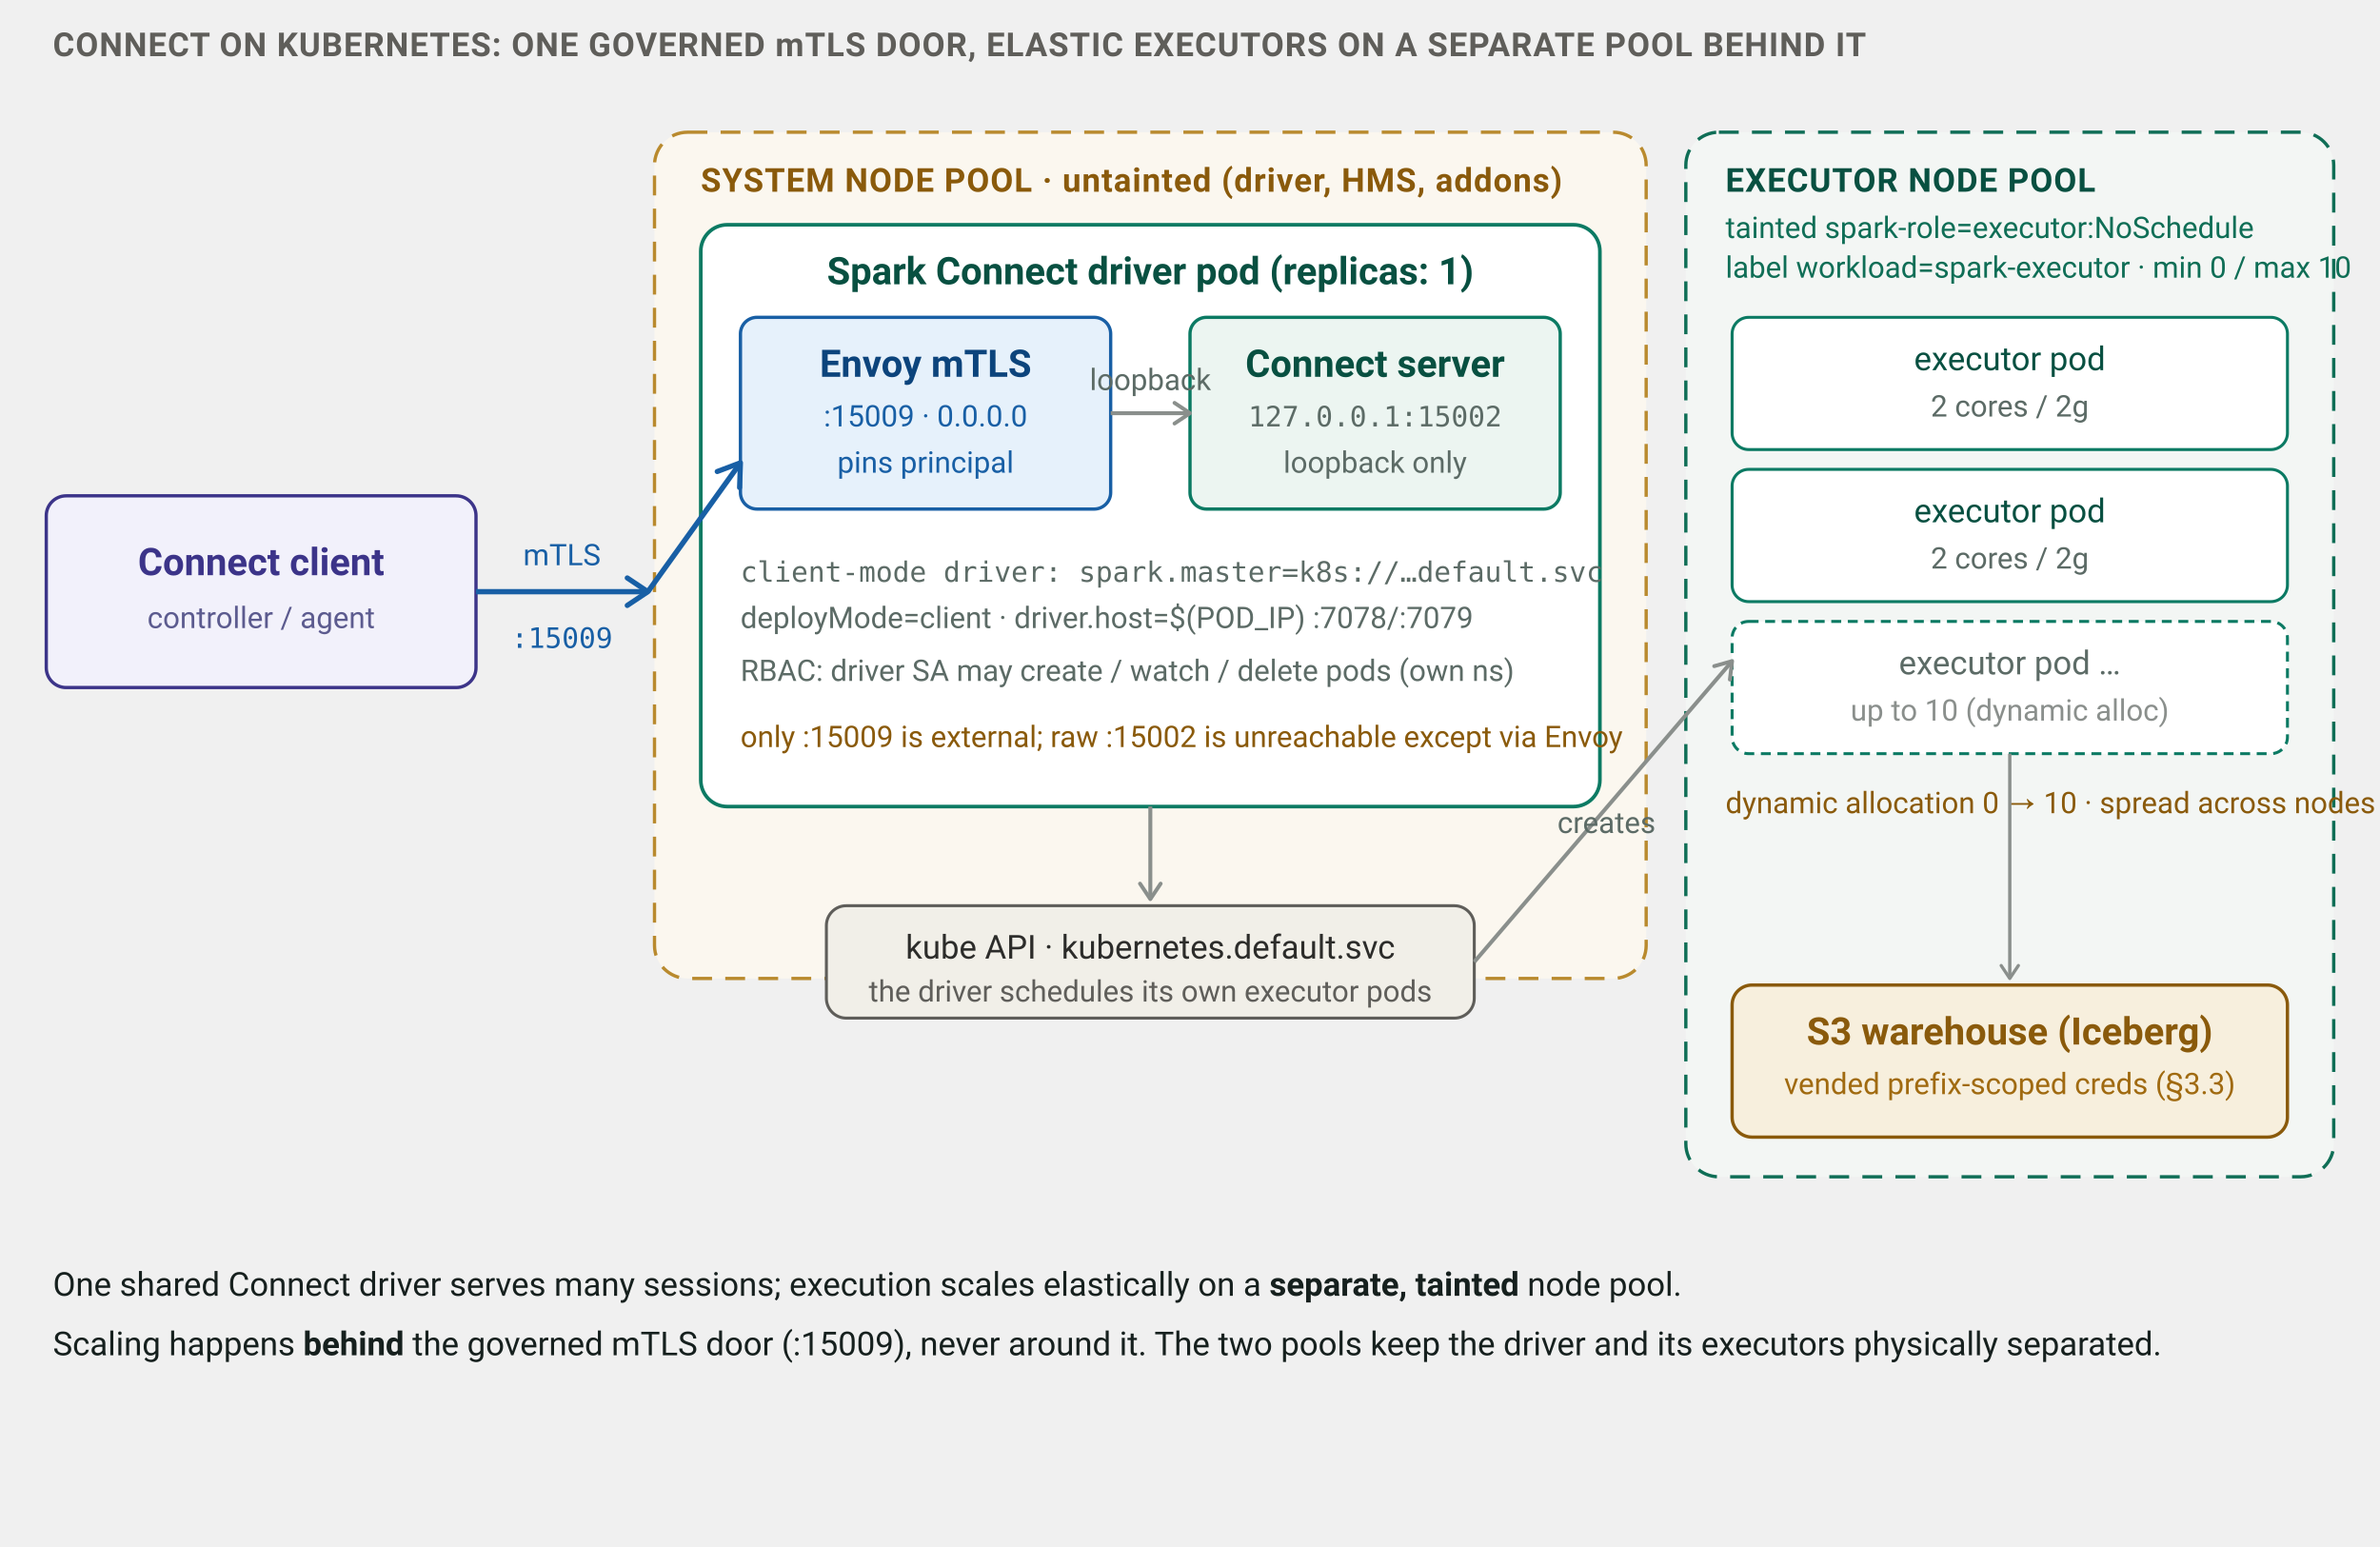
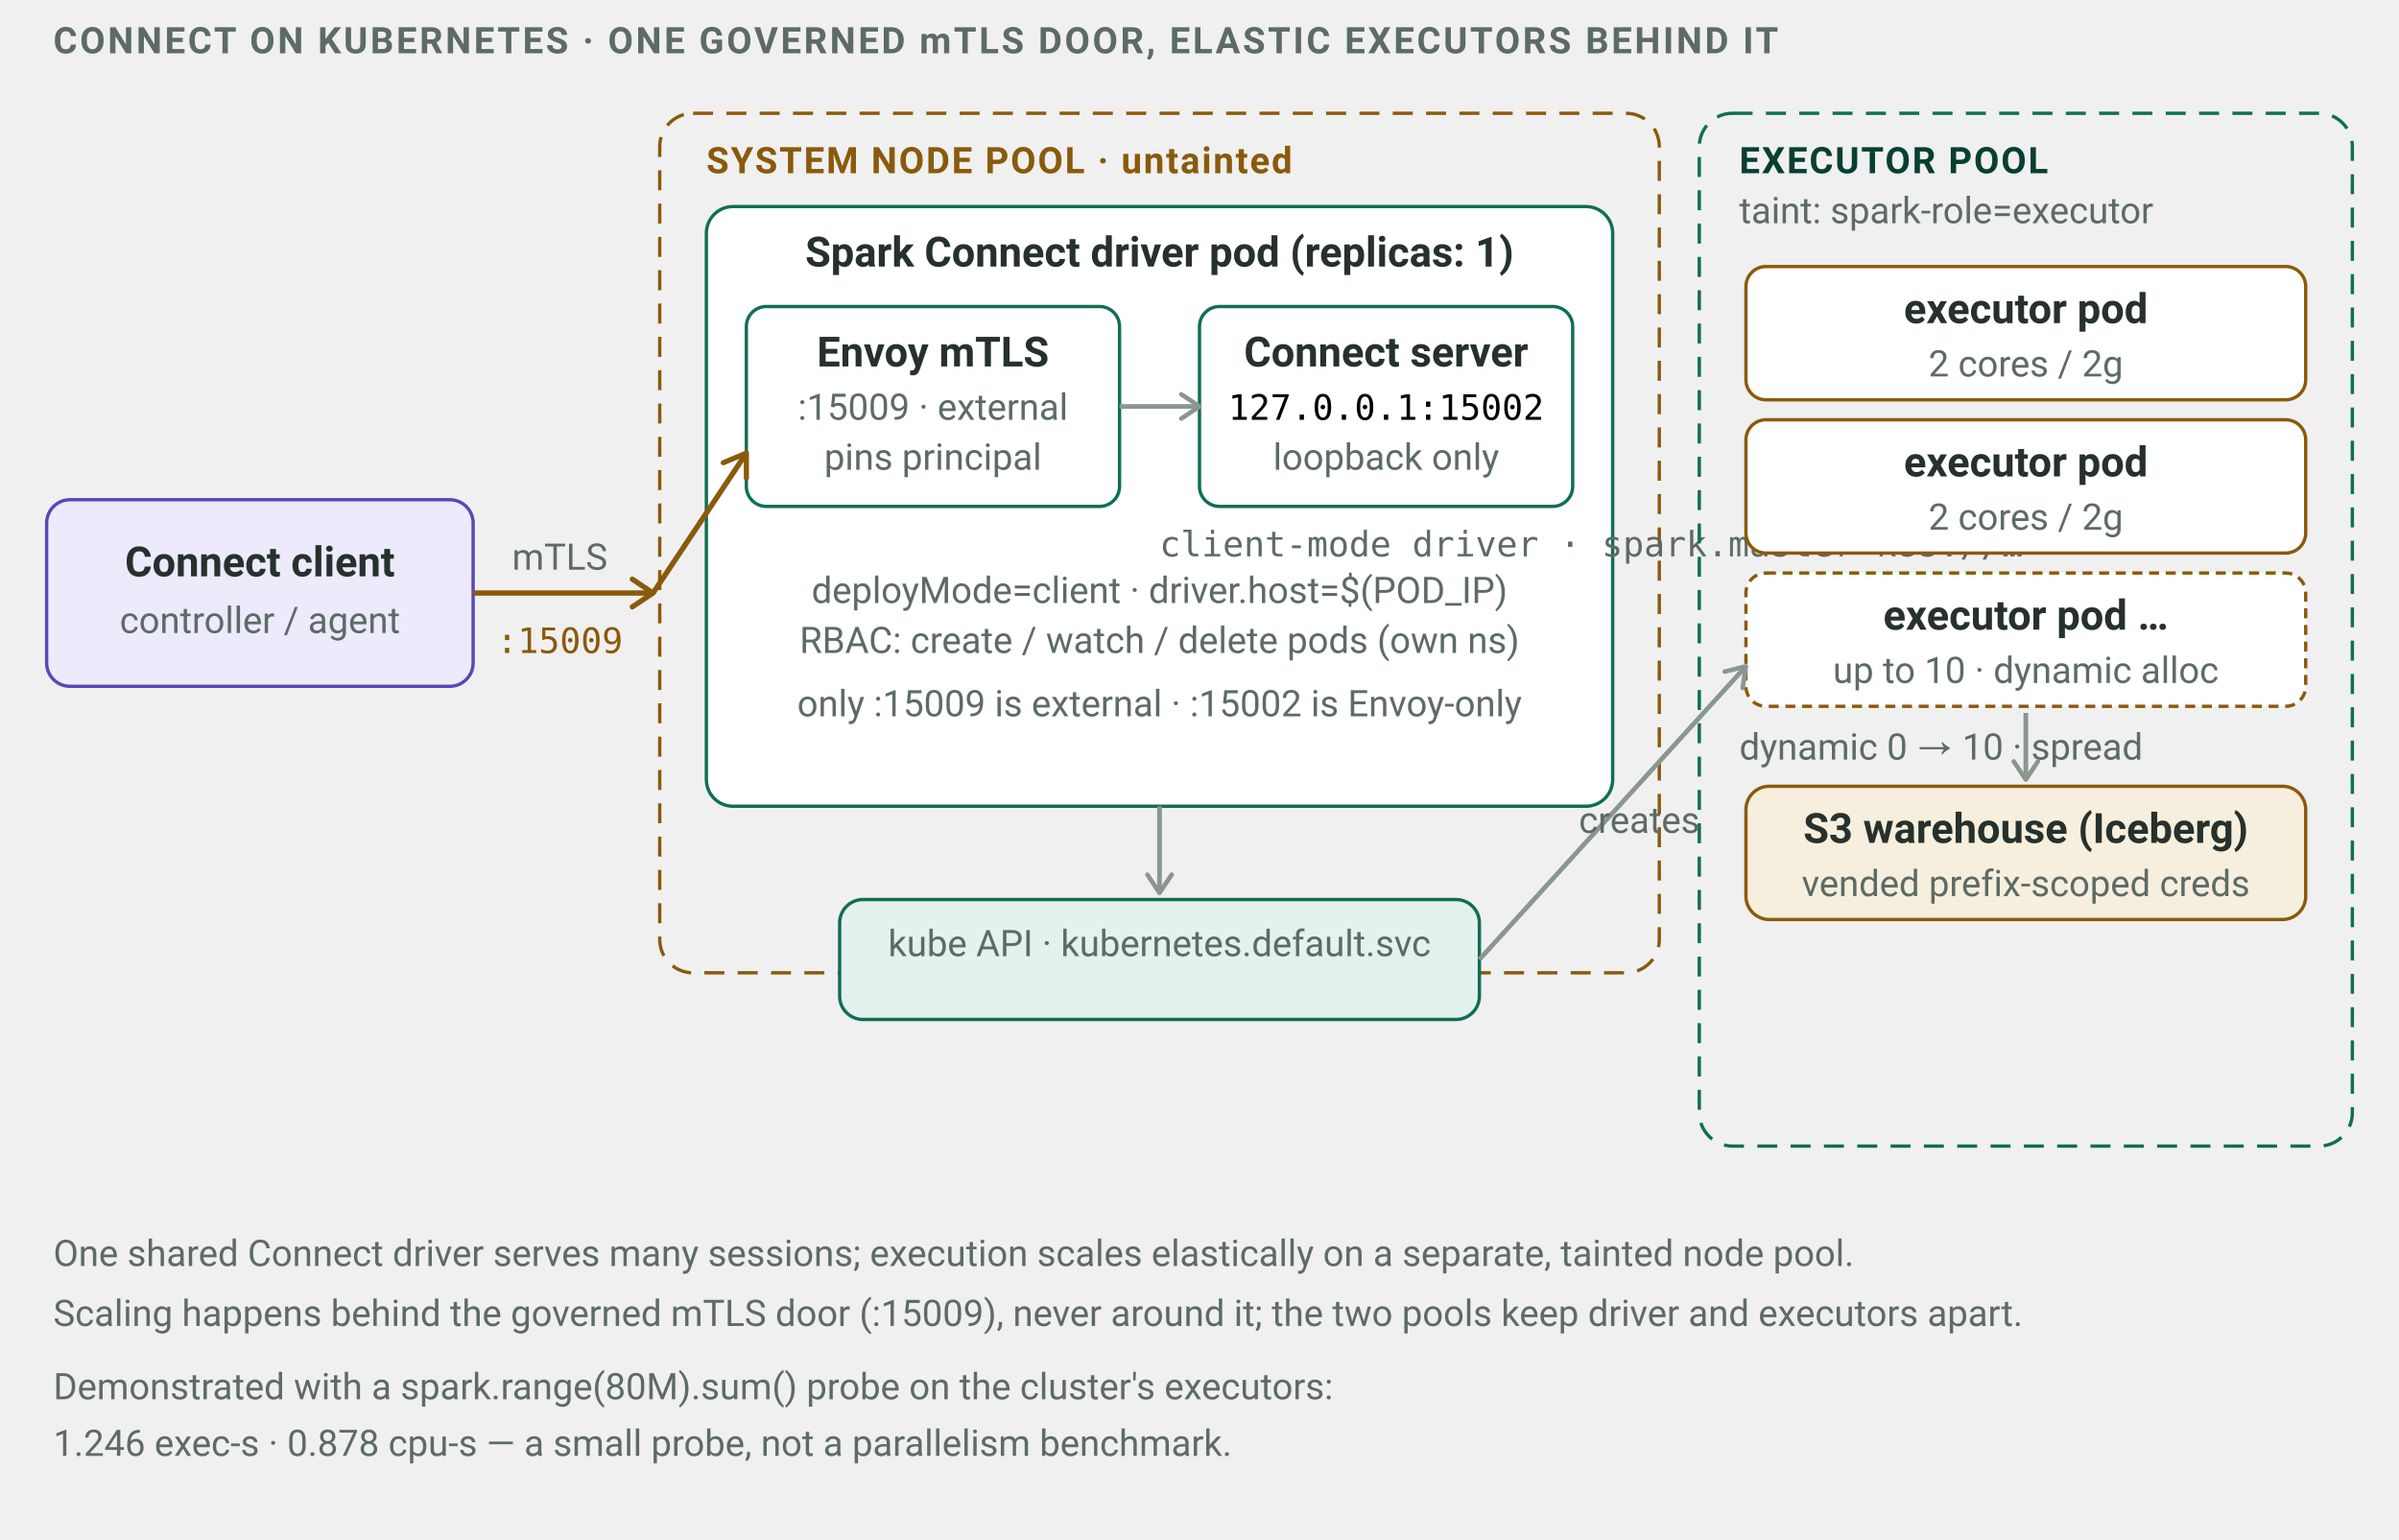
- <svg xmlns="http://www.w3.org/2000/svg" width="100%" viewBox="0 0 720 468" role="img" font-family="ui-sans-serif, system-ui, sans-serif">
+ <svg xmlns="http://www.w3.org/2000/svg" width="100%" viewBox="0 0 720 462" role="img" font-family="ui-sans-serif, system-ui, sans-serif">
  <style>
  text{font-family:ui-sans-serif,system-ui,-apple-system,"Segoe UI",Roboto,Helvetica,Arial,sans-serif}
-   .lab{font-size:10px;font-weight:600;letter-spacing:.03em}
-   .th{font-size:11.5px;font-weight:600}.ts{font-size:10px}.tn{font-size:9px}
-   .mono{font-family:ui-monospace,"SF Mono",Menlo,Consolas,monospace;font-size:8.5px}
+   .kick{font-size:11px;font-weight:700;letter-spacing:.07em;fill:#5d6b66}
+   .h{font-size:12.5px;font-weight:600;fill:#26312e}
+   .sub{font-size:11px;fill:#5d6b66}
+   .mono{font-family:ui-monospace,SFMono-Regular,Menlo,Consolas,monospace;font-size:10.5px}
+   .arr{stroke:#8a9690;stroke-width:1.4;fill:none}
+   .z{font-size:11px;font-weight:700;letter-spacing:.05em}
+   .purp rect{fill:#eceafb;stroke:#534ab7;stroke-width:1}
+   .teal rect{fill:#e3f2ec;stroke:#0f6e56;stroke-width:1}
+   .am rect{fill:#f7efdd;stroke:#8a5a0b;stroke-width:1}
+   .white rect{fill:#ffffff;stroke:#0f6e56;stroke-width:1}
+   .node rect{fill:#ffffff;stroke:#8a5a0b;stroke-width:1}
</style>
  <defs>
    <marker id="ar" viewBox="0 0 10 10" refX="8" refY="5" markerWidth="6.5" markerHeight="6.5" orient="auto-start-reverse">
-       <path d="M2 1L8 5L2 9" fill="none" stroke="context-stroke" stroke-width="1.5" stroke-linecap="round" stroke-linejoin="round" />
+       <path d="M2 1 L8 5 L2 9" fill="none" stroke="context-stroke" stroke-width="1.5" stroke-linecap="round" stroke-linejoin="round" />
    </marker>
  </defs>
-   <text x="16" y="17" class="lab" fill="#5F5E5A">CONNECT ON KUBERNETES: ONE GOVERNED mTLS DOOR, ELASTIC EXECUTORS ON A SEPARATE POOL BEHIND IT</text>
-   <rect x="14" y="150" width="130" height="58" rx="6" fill="#F2F1FB" stroke="#3C3489" stroke-width="1" />
-   <text x="79" y="174" class="th" text-anchor="middle" fill="#3C3489">Connect client</text>
-   <text x="79" y="190" class="tn" text-anchor="middle" fill="#5c5b8f">controller / agent</text>
-   <line x1="144" y1="179" x2="196" y2="179" stroke="#185FA5" stroke-width="1.6" marker-end="url(#ar)" />
-   <text x="170" y="171" class="tn" fill="#185FA5" text-anchor="middle">mTLS</text>
-   <text x="170" y="196" class="mono" fill="#185FA5" text-anchor="middle">:15009</text>
-   <rect x="198" y="40" width="300" height="256" rx="10" fill="#FBF7EF" stroke="#B98A2E" stroke-width="1" stroke-dasharray="6 4" />
-   <text x="212" y="58" class="lab" fill="#8a5a0b">SYSTEM NODE POOL · untainted (driver, HMS, addons)</text>
-   <rect x="212" y="68" width="272" height="176" rx="8" fill="#fff" stroke="#0b7a63" stroke-width="1.1" />
-   <text x="348" y="86" class="th" text-anchor="middle" fill="#085041">Spark Connect driver pod (replicas: 1)</text>
-   <rect x="224" y="96" width="112" height="58" rx="5" fill="#E6F1FB" stroke="#185FA5" stroke-width="1" />
-   <text x="280" y="114" class="th" text-anchor="middle" fill="#0C447C">Envoy mTLS</text>
-   <text x="280" y="129" class="tn" text-anchor="middle" fill="#185FA5">:15009 · 0.0.0.0</text>
-   <text x="280" y="143" class="tn" text-anchor="middle" fill="#185FA5">pins principal</text>
-   <rect x="360" y="96" width="112" height="58" rx="5" fill="#ECF5F1" stroke="#0b7a63" stroke-width="1" />
-   <text x="416" y="114" class="th" text-anchor="middle" fill="#085041">Connect server</text>
-   <text x="416" y="129" class="mono" text-anchor="middle" fill="#5c6b66">127.0.0.1:15002</text>
-   <text x="416" y="143" class="tn" text-anchor="middle" fill="#5c6b66">loopback only</text>
-   <line x1="336" y1="125" x2="360" y2="125" stroke="#8a8f8c" stroke-width="1.2" marker-end="url(#ar)" />
-   <text x="348" y="118" class="tn" fill="#5c6b66" text-anchor="middle">loopback</text>
-   <text x="224" y="176" class="mono" fill="#5c6b66">client-mode driver: spark.master=k8s://…default.svc</text>
-   <text x="224" y="190" class="tn" fill="#5c6b66">deployMode=client · driver.host=$(POD_IP) :7078/:7079</text>
-   <text x="224" y="206" class="tn" fill="#5c6b66">RBAC: driver SA may create / watch / delete pods (own ns)</text>
-   <text x="224" y="226" class="tn" fill="#8a5a0b">only :15009 is external; raw :15002 is unreachable except via Envoy</text>
-   <line x1="196" y1="179" x2="224" y2="140" stroke="#185FA5" stroke-width="1.6" marker-end="url(#ar)" />
-   <line x1="348" y1="244" x2="348" y2="272" stroke="#8a8f8c" stroke-width="1.2" marker-end="url(#ar)" />
-   <rect x="250" y="274" width="196" height="34" rx="6" fill="#F1EFE8" stroke="#5F5E5A" stroke-width=".9" />
-   <text x="348" y="290" class="ts" text-anchor="middle" fill="#2C2C2A">kube API · kubernetes.default.svc</text>
-   <text x="348" y="303" class="tn" text-anchor="middle" fill="#5F5E5A">the driver schedules its own executor pods</text>
-   <rect x="510" y="40" width="196" height="316" rx="10" fill="#F3F6F4" stroke="#0F6E56" stroke-width="1" stroke-dasharray="6 4" />
-   <text x="522" y="58" class="lab" fill="#085041">EXECUTOR NODE POOL</text>
-   <text x="522" y="72" class="tn" fill="#0F6E56">tainted spark-role=executor:NoSchedule</text>
-   <text x="522" y="84" class="tn" fill="#0F6E56">label workload=spark-executor · min 0 / max 10</text>
-   <g>
-     <rect x="524" y="96" width="168" height="40" rx="5" fill="#fff" stroke="#0b7a63" stroke-width=".9" />
-     <text x="608" y="112" class="ts" text-anchor="middle" fill="#085041">executor pod</text>
-     <text x="608" y="126" class="tn" text-anchor="middle" fill="#5c6b66">2 cores / 2g</text>
-     <rect x="524" y="142" width="168" height="40" rx="5" fill="#fff" stroke="#0b7a63" stroke-width=".9" />
-     <text x="608" y="158" class="ts" text-anchor="middle" fill="#085041">executor pod</text>
-     <text x="608" y="172" class="tn" text-anchor="middle" fill="#5c6b66">2 cores / 2g</text>
-     <rect x="524" y="188" width="168" height="40" rx="5" fill="#fff" stroke="#0b7a63" stroke-width=".9" stroke-dasharray="3 2" />
-     <text x="608" y="204" class="ts" text-anchor="middle" fill="#5c6b66">executor pod …</text>
-     <text x="608" y="218" class="tn" text-anchor="middle" fill="#8a8f8c">up to 10 (dynamic alloc)</text>
+   <text x="16" y="16" class="kick">CONNECT ON KUBERNETES · ONE GOVERNED mTLS DOOR, ELASTIC EXECUTORS BEHIND IT</text>
+   <g class="purp">
+     <rect x="14" y="150" width="128" height="56" rx="7" />
+     <text x="78" y="173" class="h" text-anchor="middle" fill="#3c3489">Connect client</text>
+     <text x="78" y="190" class="sub" text-anchor="middle">controller / agent</text>
  </g>
-   <text x="522" y="246" class="tn" fill="#8a5a0b">dynamic allocation 0 → 10 · spread across nodes</text>
-   <rect x="524" y="298" width="168" height="46" rx="6" fill="#F7EFDD" stroke="#8a5a0b" stroke-width="1" />
-   <text x="608" y="316" class="th" text-anchor="middle" fill="#8a5a0b">S3 warehouse (Iceberg)</text>
-   <text x="608" y="331" class="tn" text-anchor="middle" fill="#a06a10">vended prefix-scoped creds (§3.3)</text>
-   <line x1="608" y1="228" x2="608" y2="296" stroke="#8a8f8c" stroke-width="1" marker-end="url(#ar)" />
-   <line x1="446" y1="291" x2="524" y2="200" stroke="#8a8f8c" stroke-width="1.2" marker-end="url(#ar)" />
-   <text x="486" y="252" class="tn" fill="#5c6b66" text-anchor="middle">creates</text>
-   <text x="16" y="392" class="ts" fill="#16201e">One shared Connect driver serves many sessions; execution scales elastically on a <tspan font-weight="600">separate, tainted</tspan> node pool.</text>
-   <text x="16" y="410" class="ts" fill="#16201e">Scaling happens <tspan font-weight="600">behind</tspan> the governed mTLS door (:15009), never around it. The two pools keep the driver and its executors physically separated.</text>
+   <line x1="142" y1="178" x2="196" y2="178" stroke="#8a5a0b" stroke-width="1.6" marker-end="url(#ar)" />
+   <text x="168" y="171" class="sub" fill="#8a5a0b" text-anchor="middle">mTLS</text>
+   <text x="168" y="196" class="mono" fill="#8a5a0b" text-anchor="middle">:15009</text>
+   <rect x="198" y="34" width="300" height="258" rx="10" fill="none" stroke="#8a5a0b" stroke-width="1" stroke-dasharray="6 4" />
+   <text x="212" y="52" class="z" fill="#8a5a0b">SYSTEM NODE POOL · untainted</text>
+   <g class="white">
+     <rect x="212" y="62" width="272" height="180" rx="8" />
+     <text x="348" y="80" class="h" text-anchor="middle" fill="#083f33">Spark Connect driver pod (replicas: 1)</text>
+     <g class="teal">
+       <rect x="224" y="92" width="112" height="60" rx="6" />
+       <text x="280" y="110" class="h" text-anchor="middle" fill="#083f33">Envoy mTLS</text>
+       <text x="280" y="126" class="sub" text-anchor="middle">:15009 · external</text>
+       <text x="280" y="141" class="sub" text-anchor="middle">pins principal</text>
+     </g>
+     <g class="teal">
+       <rect x="360" y="92" width="112" height="60" rx="6" />
+       <text x="416" y="110" class="h" text-anchor="middle" fill="#083f33">Connect server</text>
+       <text x="416" y="126" class="mono" text-anchor="middle">127.0.0.1:15002</text>
+       <text x="416" y="141" class="sub" text-anchor="middle">loopback only</text>
+     </g>
+     <line x1="336" y1="122" x2="360" y2="122" class="arr" marker-end="url(#ar)" />
+     <text x="348" y="167" class="mono" fill="#5d6b66">client-mode driver · spark.master=k8s://…</text>
+     <text x="348" y="181" class="sub" text-anchor="middle" fill="#5d6b66">deployMode=client · driver.host=$(POD_IP)</text>
+     <text x="348" y="196" class="sub" text-anchor="middle" fill="#5d6b66">RBAC: create / watch / delete pods (own ns)</text>
+     <text x="348" y="215" class="sub" text-anchor="middle" fill="#8a5a0b">only :15009 is external · :15002 is Envoy-only</text>
+   </g>
+   <line x1="196" y1="178" x2="224" y2="136" stroke="#8a5a0b" stroke-width="1.6" marker-end="url(#ar)" />
+   <line x1="348" y1="242" x2="348" y2="268" class="arr" marker-end="url(#ar)" />
+   <g class="teal">
+     <rect x="252" y="270" width="192" height="36" rx="7" fill="#eef3f0" />
+     <text x="348" y="287" class="sub" text-anchor="middle" fill="#3c4642">kube API · kubernetes.default.svc</text>
+   </g>
+   <rect x="510" y="34" width="196" height="310" rx="10" fill="none" stroke="#0f6e56" stroke-width="1" stroke-dasharray="6 4" />
+   <text x="522" y="52" class="z" fill="#083f33">EXECUTOR POOL</text>
+   <text x="522" y="67" class="sub" fill="#0f6e56">taint: spark-role=executor</text>
+   <g class="node">
+     <rect x="524" y="80" width="168" height="40" rx="6" />
+     <text x="608" y="97" class="h" text-anchor="middle" fill="#083f33">executor pod</text>
+     <text x="608" y="113" class="sub" text-anchor="middle">2 cores / 2g</text>
+   </g>
+   <g class="node">
+     <rect x="524" y="126" width="168" height="40" rx="6" />
+     <text x="608" y="143" class="h" text-anchor="middle" fill="#083f33">executor pod</text>
+     <text x="608" y="159" class="sub" text-anchor="middle">2 cores / 2g</text>
+   </g>
+   <g class="node">
+     <rect x="524" y="172" width="168" height="40" rx="6" stroke-dasharray="3 2" />
+     <text x="608" y="189" class="h" text-anchor="middle" fill="#5d6b66">executor pod …</text>
+     <text x="608" y="205" class="sub" text-anchor="middle" fill="#6b7a75">up to 10 · dynamic alloc</text>
+   </g>
+   <text x="522" y="228" class="sub" fill="#8a5a0b">dynamic 0 → 10 · spread</text>
+   <g class="am">
+     <rect x="524" y="236" width="168" height="40" rx="7" />
+     <text x="608" y="253" class="h" text-anchor="middle" fill="#6b4606">S3 warehouse (Iceberg)</text>
+     <text x="608" y="269" class="sub" text-anchor="middle">vended prefix-scoped creds</text>
+   </g>
+   <line x1="608" y1="214" x2="608" y2="234" class="arr" marker-end="url(#ar)" />
+   <line x1="444" y1="288" x2="524" y2="200" class="arr" marker-end="url(#ar)" />
+   <text x="492" y="250" class="sub" fill="#5d6b66" text-anchor="middle">creates</text>
+   <text x="16" y="380" class="sub">One shared Connect driver serves many sessions; execution scales elastically on a separate, tainted node pool.</text>
+   <text x="16" y="398" class="sub">Scaling happens behind the governed mTLS door (:15009), never around it; the two pools keep driver and executors apart.</text>
+   <text x="16" y="420" class="sub" fill="#8a5a0b">Demonstrated with a spark.range(80M).sum() probe on the cluster's executors:</text>
+   <text x="16" y="437" class="sub" fill="#8a5a0b">1.246 exec-s · 0.878 cpu-s — a small probe, not a parallelism benchmark.</text>
</svg>
